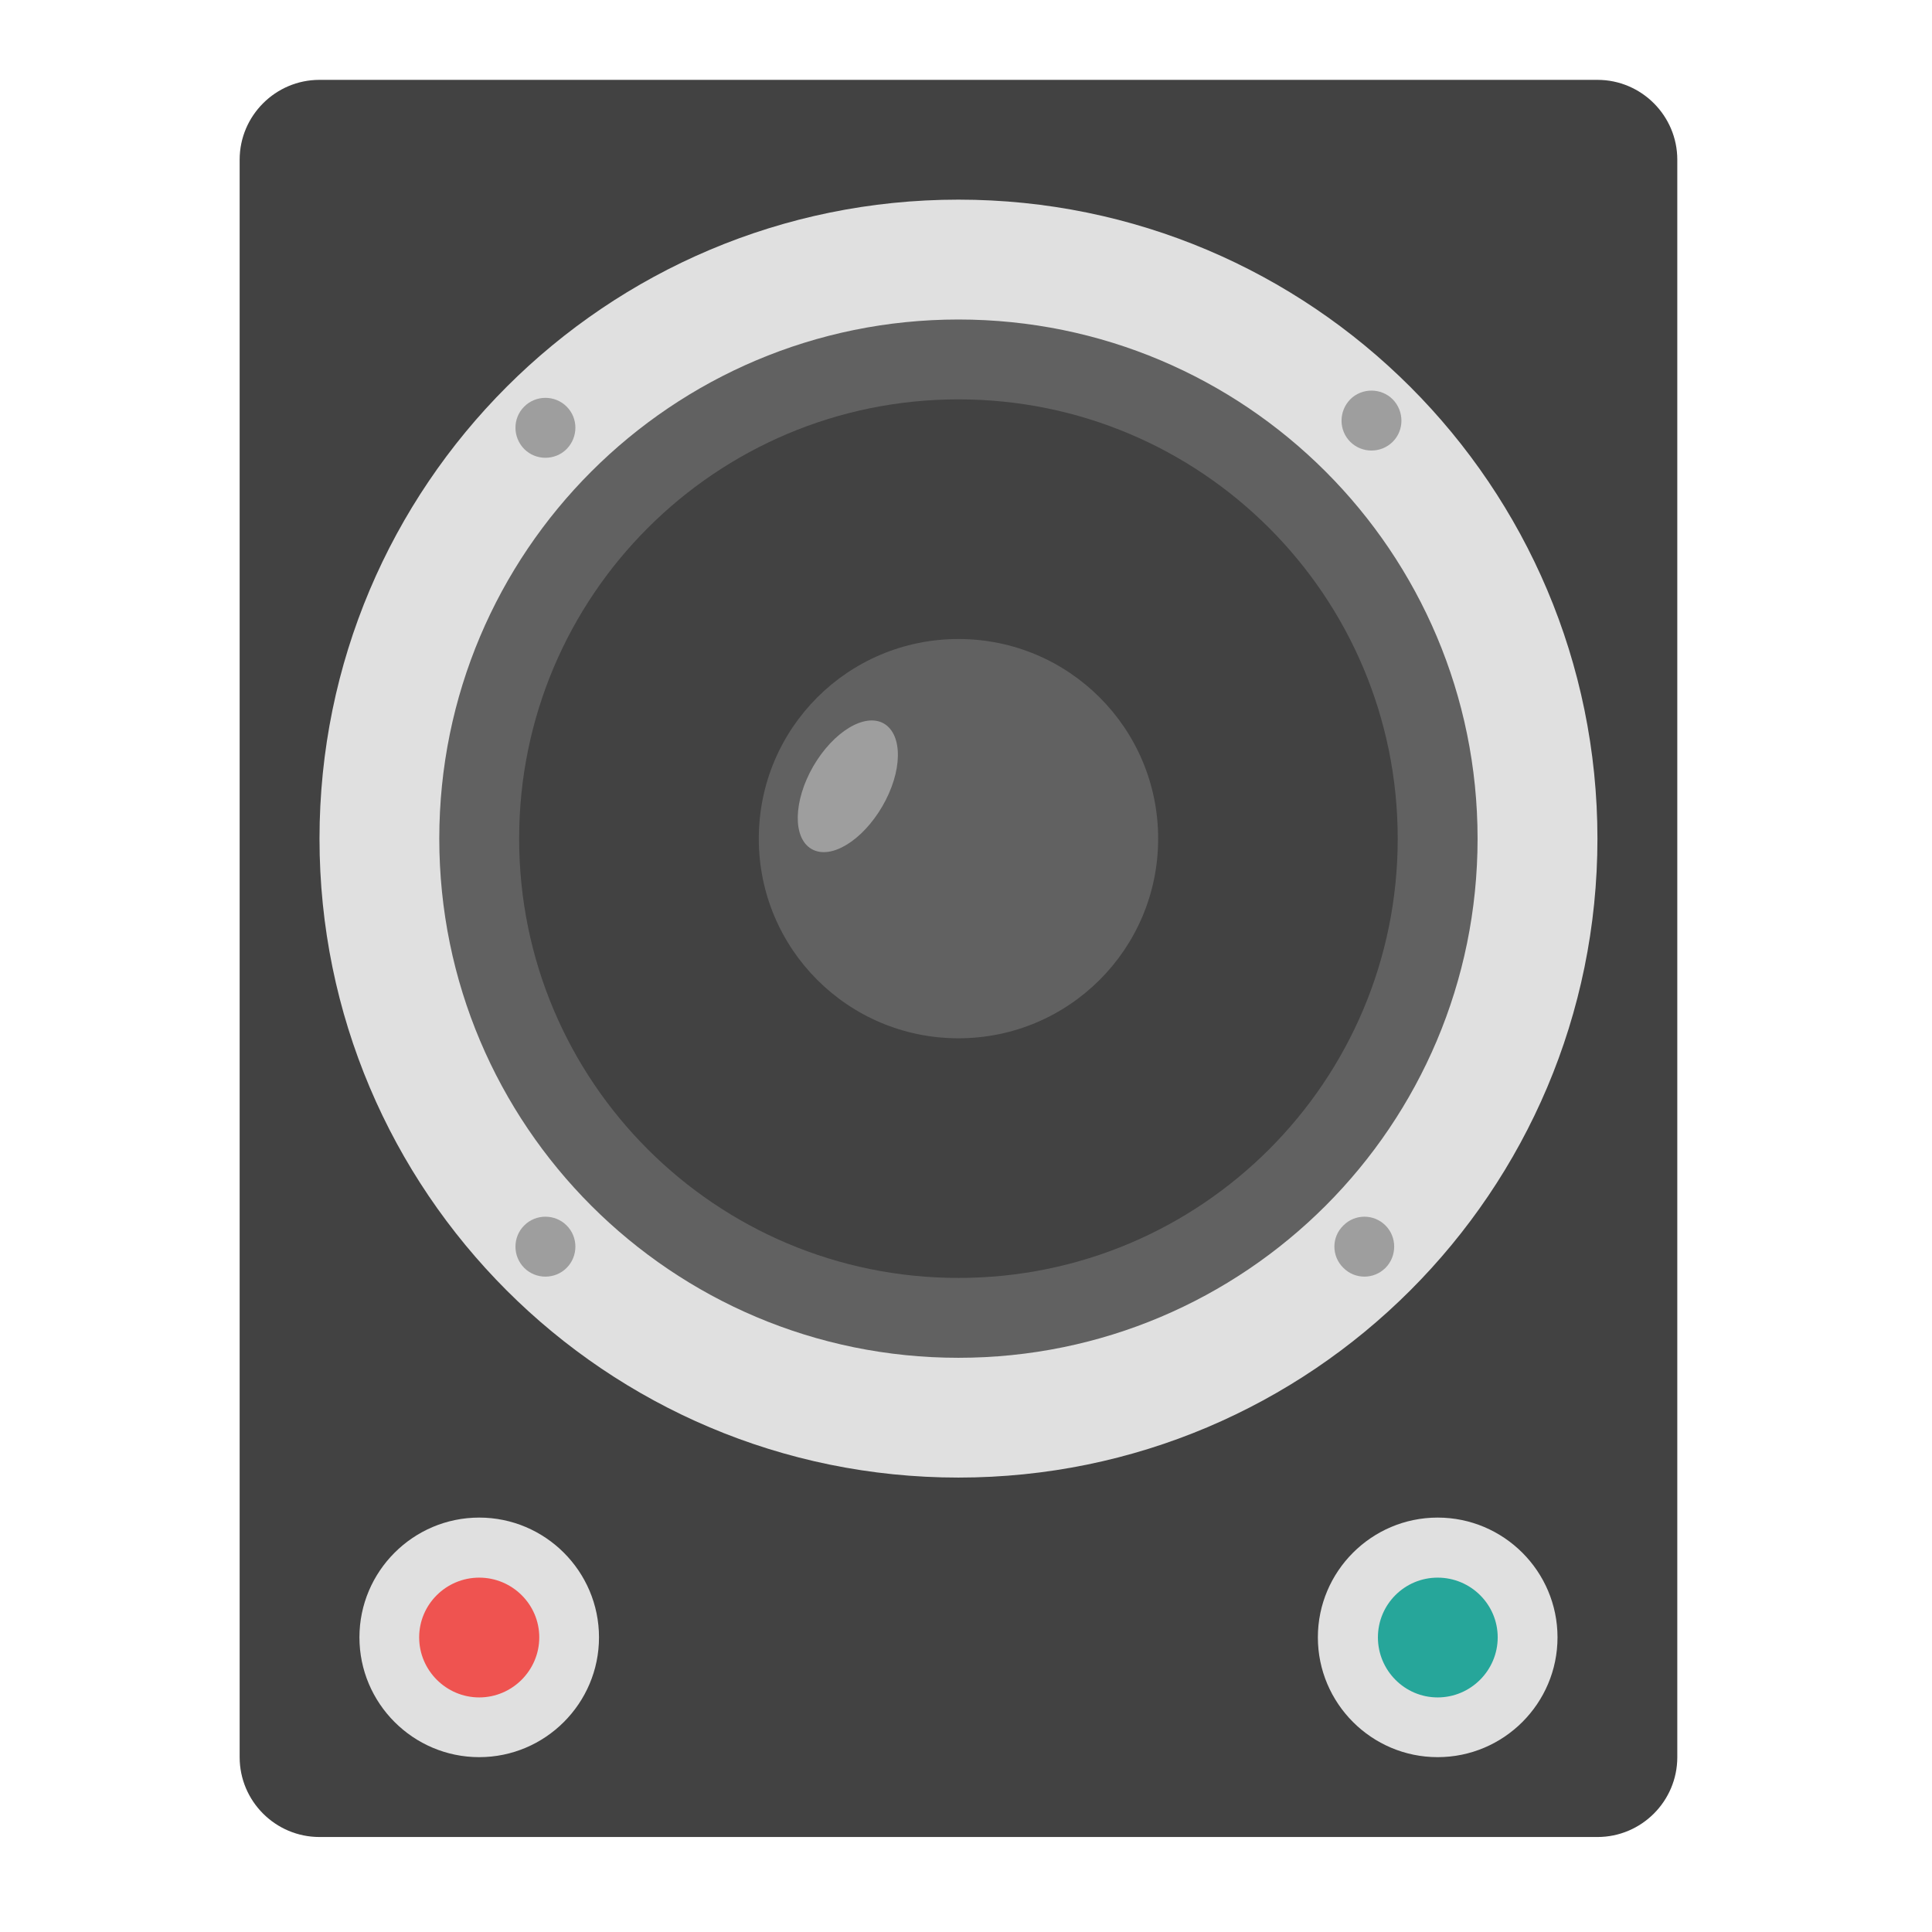
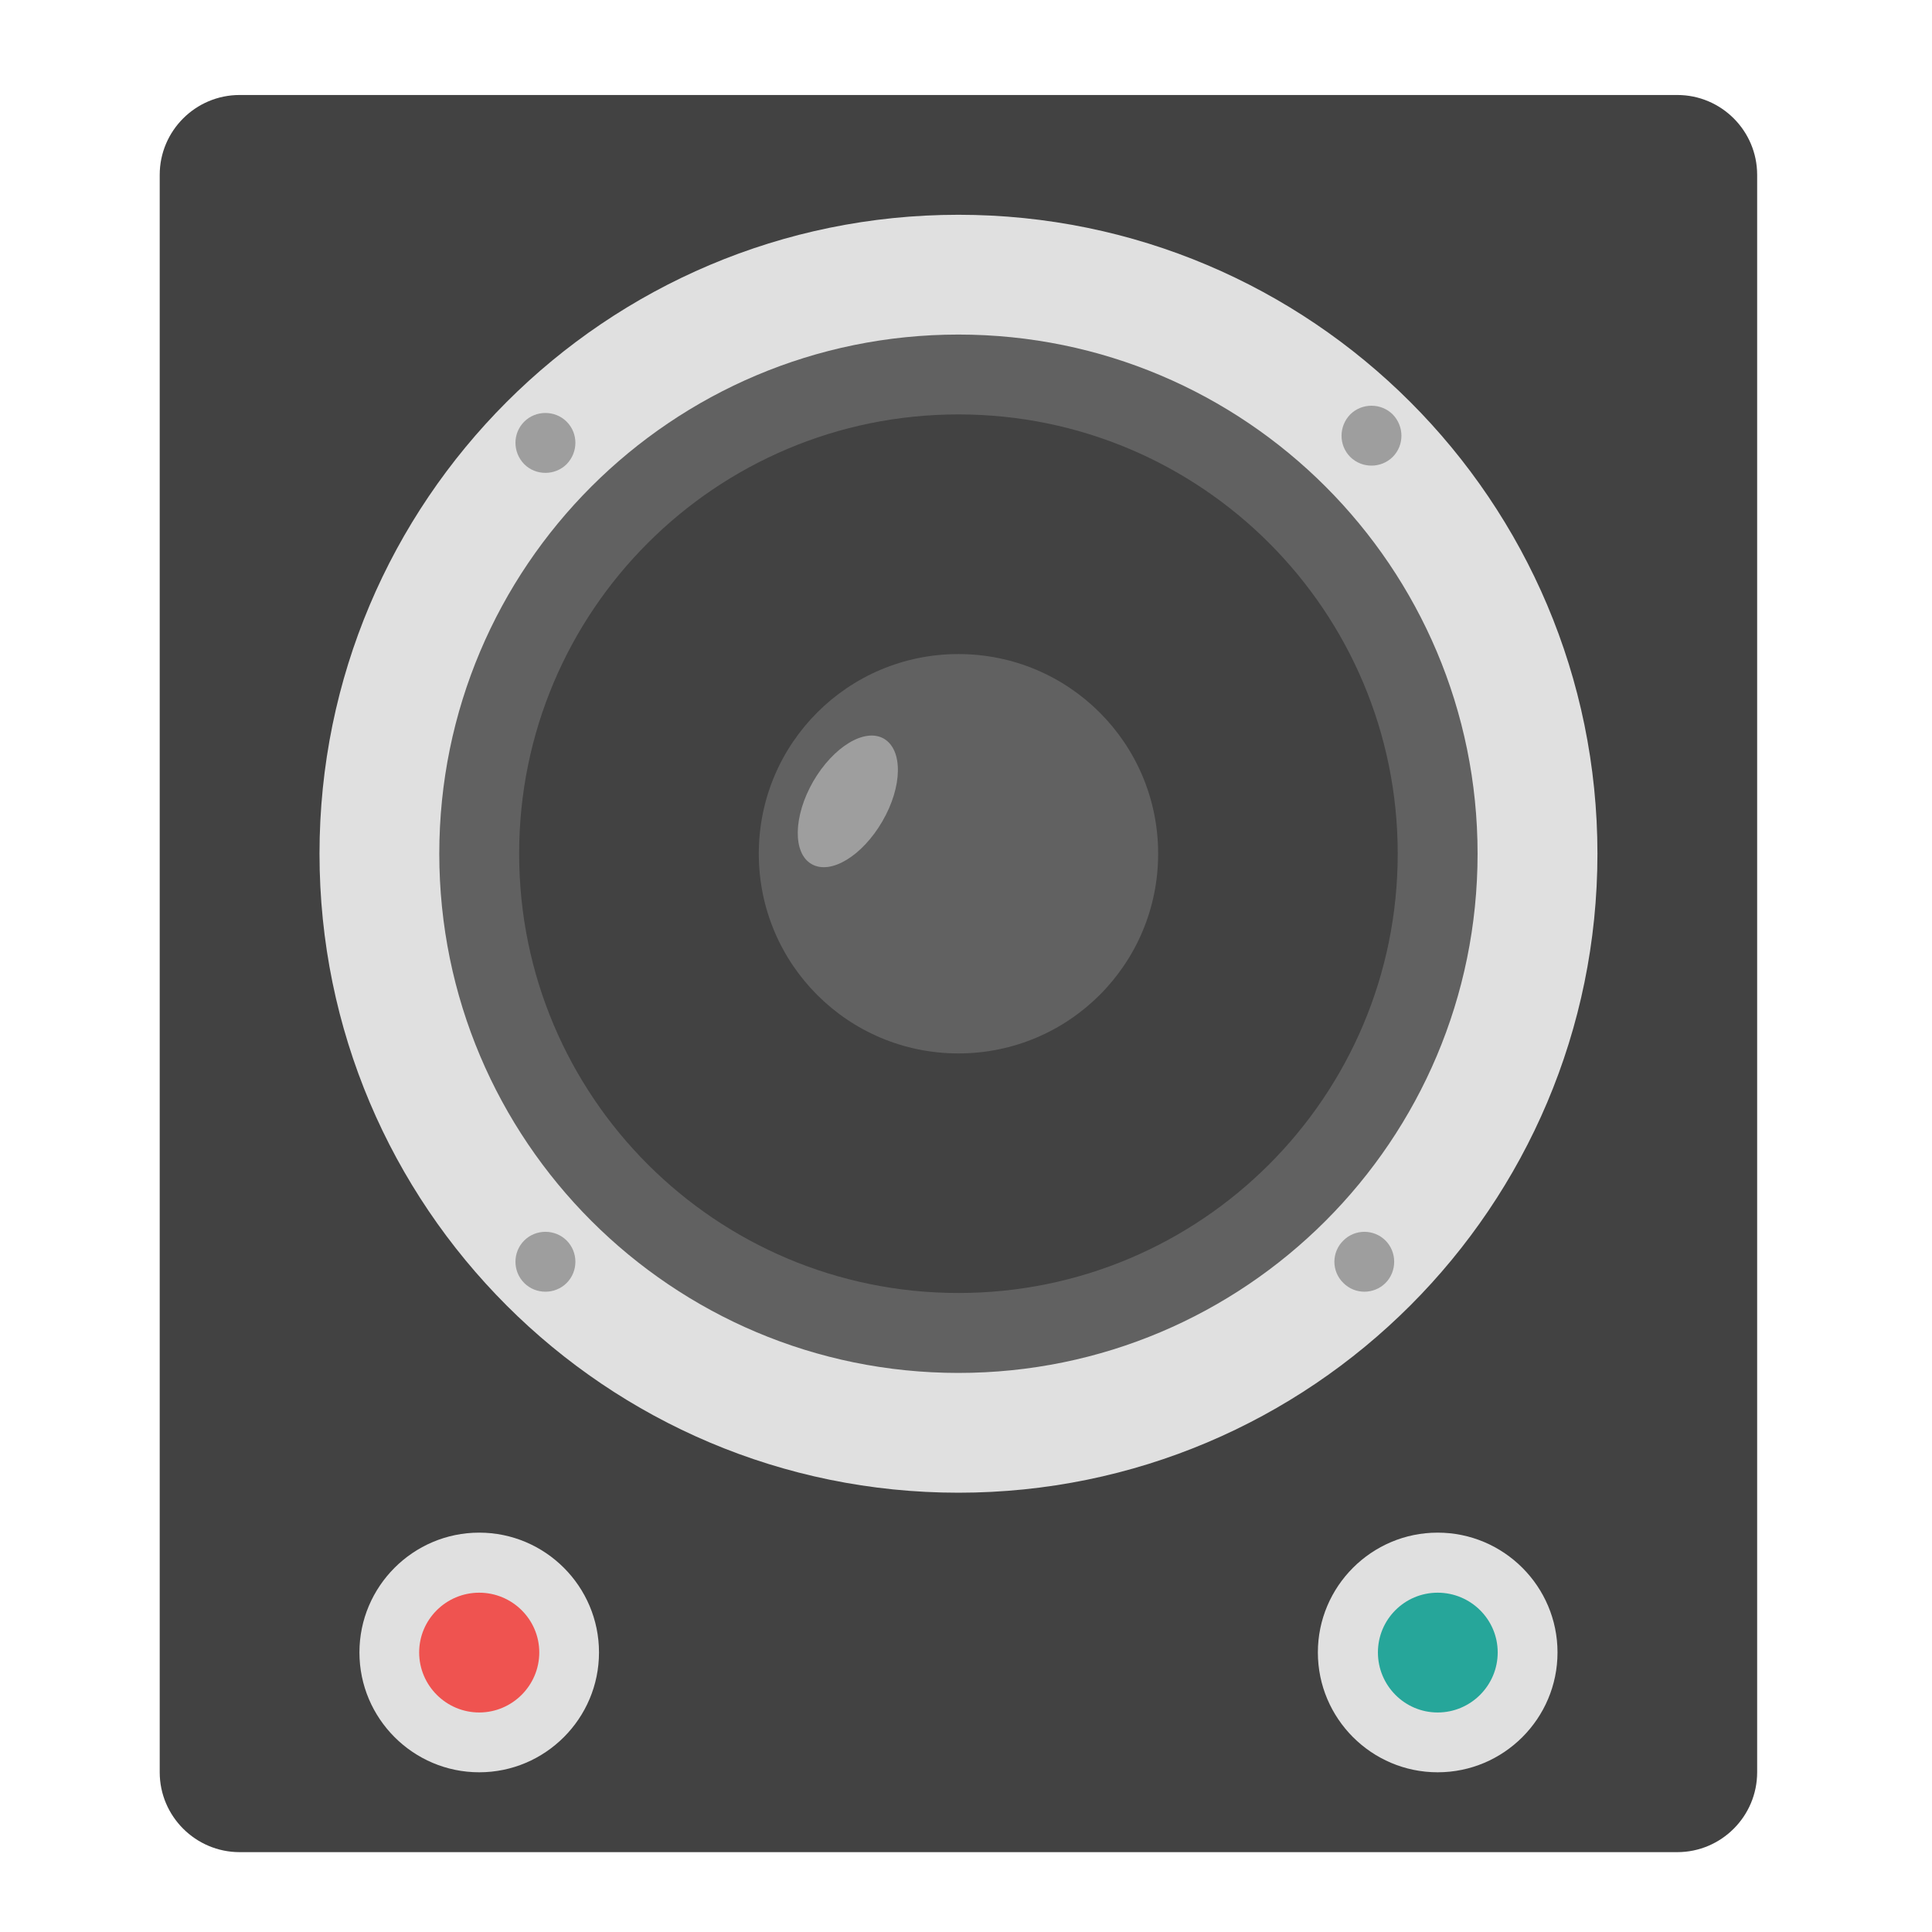
<svg xmlns="http://www.w3.org/2000/svg" width="24px" height="24px" viewBox="0 0 24 24" version="1.1">
  <g id="surface1">
-     <path style=" stroke:none;fill-rule:nonzero;fill:rgb(25.882%,25.882%,25.882%);fill-opacity:1;" d="M 3.969 0.992 L 19.844 0.992 C 20.391 0.992 20.836 1.438 20.836 1.984 L 20.836 21.828 C 20.836 22.375 20.391 22.82 19.844 22.82 L 3.969 22.82 C 3.422 22.82 2.977 22.375 2.977 21.828 L 2.977 1.984 C 2.977 1.438 3.422 0.992 3.969 0.992 Z M 3.969 0.992 " />
-     <path style=" stroke:none;fill-rule:nonzero;fill:rgb(87.843%,87.843%,87.843%);fill-opacity:1;" d="M 11.906 2.48 C 16.289 2.48 19.844 6.035 19.844 10.418 C 19.844 14.801 16.289 18.355 11.906 18.355 C 7.523 18.355 3.969 14.801 3.969 10.418 C 3.969 6.035 7.523 2.48 11.906 2.48 Z M 11.906 2.48 " />
-     <path style=" stroke:none;fill-rule:nonzero;fill:rgb(38.039%,38.039%,38.039%);fill-opacity:1;" d="M 11.906 3.969 C 15.469 3.969 18.355 6.855 18.355 10.418 C 18.355 13.98 15.469 16.867 11.906 16.867 C 8.344 16.867 5.457 13.98 5.457 10.418 C 5.457 6.855 8.344 3.969 11.906 3.969 Z M 11.906 3.969 " />
-     <path style=" stroke:none;fill-rule:nonzero;fill:rgb(25.882%,25.882%,25.882%);fill-opacity:1;" d="M 11.906 4.961 C 14.922 4.961 17.363 7.402 17.363 10.418 C 17.363 13.434 14.922 15.875 11.906 15.875 C 8.891 15.875 6.449 13.434 6.449 10.418 C 6.449 7.402 8.891 4.961 11.906 4.961 Z M 11.906 4.961 " />
-     <path style=" stroke:none;fill-rule:nonzero;fill:rgb(38.039%,38.039%,38.039%);fill-opacity:1;" d="M 11.906 7.938 C 13.277 7.938 14.387 9.047 14.387 10.418 C 14.387 11.789 13.277 12.898 11.906 12.898 C 10.535 12.898 9.426 11.789 9.426 10.418 C 9.426 9.047 10.535 7.938 11.906 7.938 Z M 11.906 7.938 " />
-     <path style=" stroke:none;fill-rule:nonzero;fill:rgb(61.961%,61.961%,61.961%);fill-opacity:1;" d="M 17.301 4.961 C 17.445 5.109 17.445 5.344 17.301 5.488 C 17.156 5.633 16.918 5.633 16.773 5.488 C 16.629 5.344 16.629 5.109 16.773 4.961 C 16.918 4.816 17.156 4.816 17.301 4.961 Z M 17.301 4.961 " />
-     <path style=" stroke:none;fill-rule:nonzero;fill:rgb(61.961%,61.961%,61.961%);fill-opacity:1;" d="M 17.211 15.223 C 17.355 15.367 17.355 15.605 17.211 15.75 C 17.066 15.895 16.832 15.895 16.688 15.75 C 16.539 15.605 16.539 15.367 16.688 15.223 C 16.832 15.078 17.066 15.078 17.211 15.223 Z M 17.211 15.223 " />
-     <path style=" stroke:none;fill-rule:nonzero;fill:rgb(61.961%,61.961%,61.961%);fill-opacity:1;" d="M 7.039 5.051 C 7.184 5.195 7.184 5.43 7.039 5.578 C 6.895 5.723 6.656 5.723 6.512 5.578 C 6.367 5.43 6.367 5.195 6.512 5.051 C 6.656 4.906 6.895 4.906 7.039 5.051 Z M 7.039 5.051 " />
-     <path style=" stroke:none;fill-rule:nonzero;fill:rgb(61.961%,61.961%,61.961%);fill-opacity:1;" d="M 7.039 15.223 C 7.184 15.367 7.184 15.605 7.039 15.75 C 6.895 15.895 6.656 15.895 6.512 15.75 C 6.367 15.605 6.367 15.367 6.512 15.223 C 6.656 15.078 6.895 15.078 7.039 15.223 Z M 7.039 15.223 " />
-     <path style=" stroke:none;fill-rule:nonzero;fill:rgb(87.843%,87.843%,87.843%);fill-opacity:1;" d="M 5.953 18.852 C 6.773 18.852 7.441 19.52 7.441 20.34 C 7.441 21.16 6.773 21.828 5.953 21.828 C 5.133 21.828 4.465 21.16 4.465 20.34 C 4.465 19.52 5.133 18.852 5.953 18.852 Z M 5.953 18.852 " />
-     <path style=" stroke:none;fill-rule:nonzero;fill:rgb(87.843%,87.843%,87.843%);fill-opacity:1;" d="M 17.859 18.852 C 18.68 18.852 19.348 19.52 19.348 20.34 C 19.348 21.16 18.68 21.828 17.859 21.828 C 17.039 21.828 16.371 21.16 16.371 20.34 C 16.371 19.52 17.039 18.852 17.859 18.852 Z M 17.859 18.852 " />
-     <path style=" stroke:none;fill-rule:nonzero;fill:rgb(93.725%,32.549%,31.373%);fill-opacity:1;" d="M 5.953 19.598 C 6.363 19.598 6.699 19.93 6.699 20.34 C 6.699 20.75 6.363 21.086 5.953 21.086 C 5.543 21.086 5.207 20.75 5.207 20.34 C 5.207 19.93 5.543 19.598 5.953 19.598 Z M 5.953 19.598 " />
-     <path style=" stroke:none;fill-rule:nonzero;fill:rgb(14.902%,65.098%,60.392%);fill-opacity:1;" d="M 17.859 19.598 C 18.27 19.598 18.605 19.93 18.605 20.34 C 18.605 20.75 18.27 21.086 17.859 21.086 C 17.449 21.086 17.117 20.75 17.117 20.34 C 17.117 19.93 17.449 19.598 17.859 19.598 Z M 17.859 19.598 " />
-     <path style=" stroke:none;fill-rule:nonzero;fill:rgb(61.961%,61.961%,61.961%);fill-opacity:1;" d="M 10.98 8.988 C 11.219 9.129 11.211 9.586 10.961 10.016 C 10.711 10.445 10.32 10.684 10.082 10.547 C 9.844 10.41 9.855 9.949 10.102 9.52 C 10.352 9.09 10.742 8.852 10.98 8.988 Z M 10.98 8.988 " />
+     <path style=" stroke:none;fill-rule:nonzero;fill:rgb(25.882%,25.882%,25.882%);fill-opacity:1;" d="M 2.977 1.18 L 20.836 1.18 C 21.383 1.18 21.828 1.625 21.828 2.172 L 21.828 22.016 C 21.828 22.562 21.383 23.008 20.836 23.008 L 2.977 23.008 C 2.43 23.008 1.984 22.562 1.984 22.016 L 1.984 2.172 C 1.984 1.625 2.43 1.18 2.977 1.18 Z M 2.977 1.18 " />
+     <path style=" stroke:none;fill-rule:nonzero;fill:rgb(87.843%,87.843%,87.843%);fill-opacity:1;" d="M 11.906 2.668 C 16.289 2.668 19.844 6.223 19.844 10.605 C 19.844 14.988 16.289 18.543 11.906 18.543 C 7.523 18.543 3.969 14.988 3.969 10.605 C 3.969 6.223 7.523 2.668 11.906 2.668 Z M 11.906 2.668 " />
+     <path style=" stroke:none;fill-rule:nonzero;fill:rgb(38.039%,38.039%,38.039%);fill-opacity:1;" d="M 11.906 4.156 C 15.469 4.156 18.355 7.043 18.355 10.605 C 18.355 14.168 15.469 17.055 11.906 17.055 C 8.344 17.055 5.457 14.168 5.457 10.605 C 5.457 7.043 8.344 4.156 11.906 4.156 Z M 11.906 4.156 " />
+     <path style=" stroke:none;fill-rule:nonzero;fill:rgb(25.882%,25.882%,25.882%);fill-opacity:1;" d="M 11.906 5.148 C 14.922 5.148 17.363 7.59 17.363 10.605 C 17.363 13.621 14.922 16.062 11.906 16.062 C 8.891 16.062 6.449 13.621 6.449 10.605 C 6.449 7.59 8.891 5.148 11.906 5.148 Z M 11.906 5.148 " />
+     <path style=" stroke:none;fill-rule:nonzero;fill:rgb(38.039%,38.039%,38.039%);fill-opacity:1;" d="M 11.906 8.125 C 13.277 8.125 14.387 9.234 14.387 10.605 C 14.387 11.977 13.277 13.086 11.906 13.086 C 10.535 13.086 9.426 11.977 9.426 10.605 C 9.426 9.234 10.535 8.125 11.906 8.125 Z M 11.906 8.125 " />
+     <path style=" stroke:none;fill-rule:nonzero;fill:rgb(61.961%,61.961%,61.961%);fill-opacity:1;" d="M 17.301 5.148 C 17.445 5.297 17.445 5.531 17.301 5.676 C 17.156 5.82 16.918 5.82 16.773 5.676 C 16.629 5.531 16.629 5.297 16.773 5.148 C 16.918 5.004 17.156 5.004 17.301 5.148 Z M 17.301 5.148 " />
+     <path style=" stroke:none;fill-rule:nonzero;fill:rgb(61.961%,61.961%,61.961%);fill-opacity:1;" d="M 17.211 15.41 C 17.355 15.555 17.355 15.793 17.211 15.938 C 17.066 16.082 16.832 16.082 16.688 15.938 C 16.539 15.793 16.539 15.555 16.688 15.41 C 16.832 15.266 17.066 15.266 17.211 15.41 Z M 17.211 15.41 " />
+     <path style=" stroke:none;fill-rule:nonzero;fill:rgb(61.961%,61.961%,61.961%);fill-opacity:1;" d="M 7.039 5.238 C 7.184 5.383 7.184 5.617 7.039 5.766 C 6.895 5.91 6.656 5.91 6.512 5.766 C 6.367 5.617 6.367 5.383 6.512 5.238 C 6.656 5.094 6.895 5.094 7.039 5.238 Z M 7.039 5.238 " />
+     <path style=" stroke:none;fill-rule:nonzero;fill:rgb(61.961%,61.961%,61.961%);fill-opacity:1;" d="M 7.039 15.41 C 7.184 15.555 7.184 15.793 7.039 15.938 C 6.895 16.082 6.656 16.082 6.512 15.938 C 6.367 15.793 6.367 15.555 6.512 15.41 C 6.656 15.266 6.895 15.266 7.039 15.41 Z M 7.039 15.41 " />
+     <path style=" stroke:none;fill-rule:nonzero;fill:rgb(87.843%,87.843%,87.843%);fill-opacity:1;" d="M 5.953 19.039 C 6.773 19.039 7.441 19.707 7.441 20.527 C 7.441 21.348 6.773 22.016 5.953 22.016 C 5.133 22.016 4.465 21.348 4.465 20.527 C 4.465 19.707 5.133 19.039 5.953 19.039 Z M 5.953 19.039 " />
+     <path style=" stroke:none;fill-rule:nonzero;fill:rgb(87.843%,87.843%,87.843%);fill-opacity:1;" d="M 17.859 19.039 C 18.68 19.039 19.348 19.707 19.348 20.527 C 19.348 21.348 18.68 22.016 17.859 22.016 C 17.039 22.016 16.371 21.348 16.371 20.527 C 16.371 19.707 17.039 19.039 17.859 19.039 Z M 17.859 19.039 " />
+     <path style=" stroke:none;fill-rule:nonzero;fill:rgb(93.725%,32.549%,31.373%);fill-opacity:1;" d="M 5.953 19.785 C 6.363 19.785 6.699 20.117 6.699 20.527 C 6.699 20.938 6.363 21.273 5.953 21.273 C 5.543 21.273 5.207 20.938 5.207 20.527 C 5.207 20.117 5.543 19.785 5.953 19.785 Z M 5.953 19.785 " />
+     <path style=" stroke:none;fill-rule:nonzero;fill:rgb(14.902%,65.098%,60.392%);fill-opacity:1;" d="M 17.859 19.785 C 18.27 19.785 18.605 20.117 18.605 20.527 C 18.605 20.938 18.27 21.273 17.859 21.273 C 17.449 21.273 17.117 20.938 17.117 20.527 C 17.117 20.117 17.449 19.785 17.859 19.785 Z M 17.859 19.785 " />
+     <path style=" stroke:none;fill-rule:nonzero;fill:rgb(61.961%,61.961%,61.961%);fill-opacity:1;" d="M 10.98 9.176 C 11.219 9.316 11.211 9.773 10.961 10.203 C 10.711 10.633 10.32 10.871 10.082 10.734 C 9.844 10.598 9.855 10.137 10.102 9.707 C 10.352 9.277 10.742 9.039 10.98 9.176 Z M 10.98 9.176 " />
  </g>
</svg>
